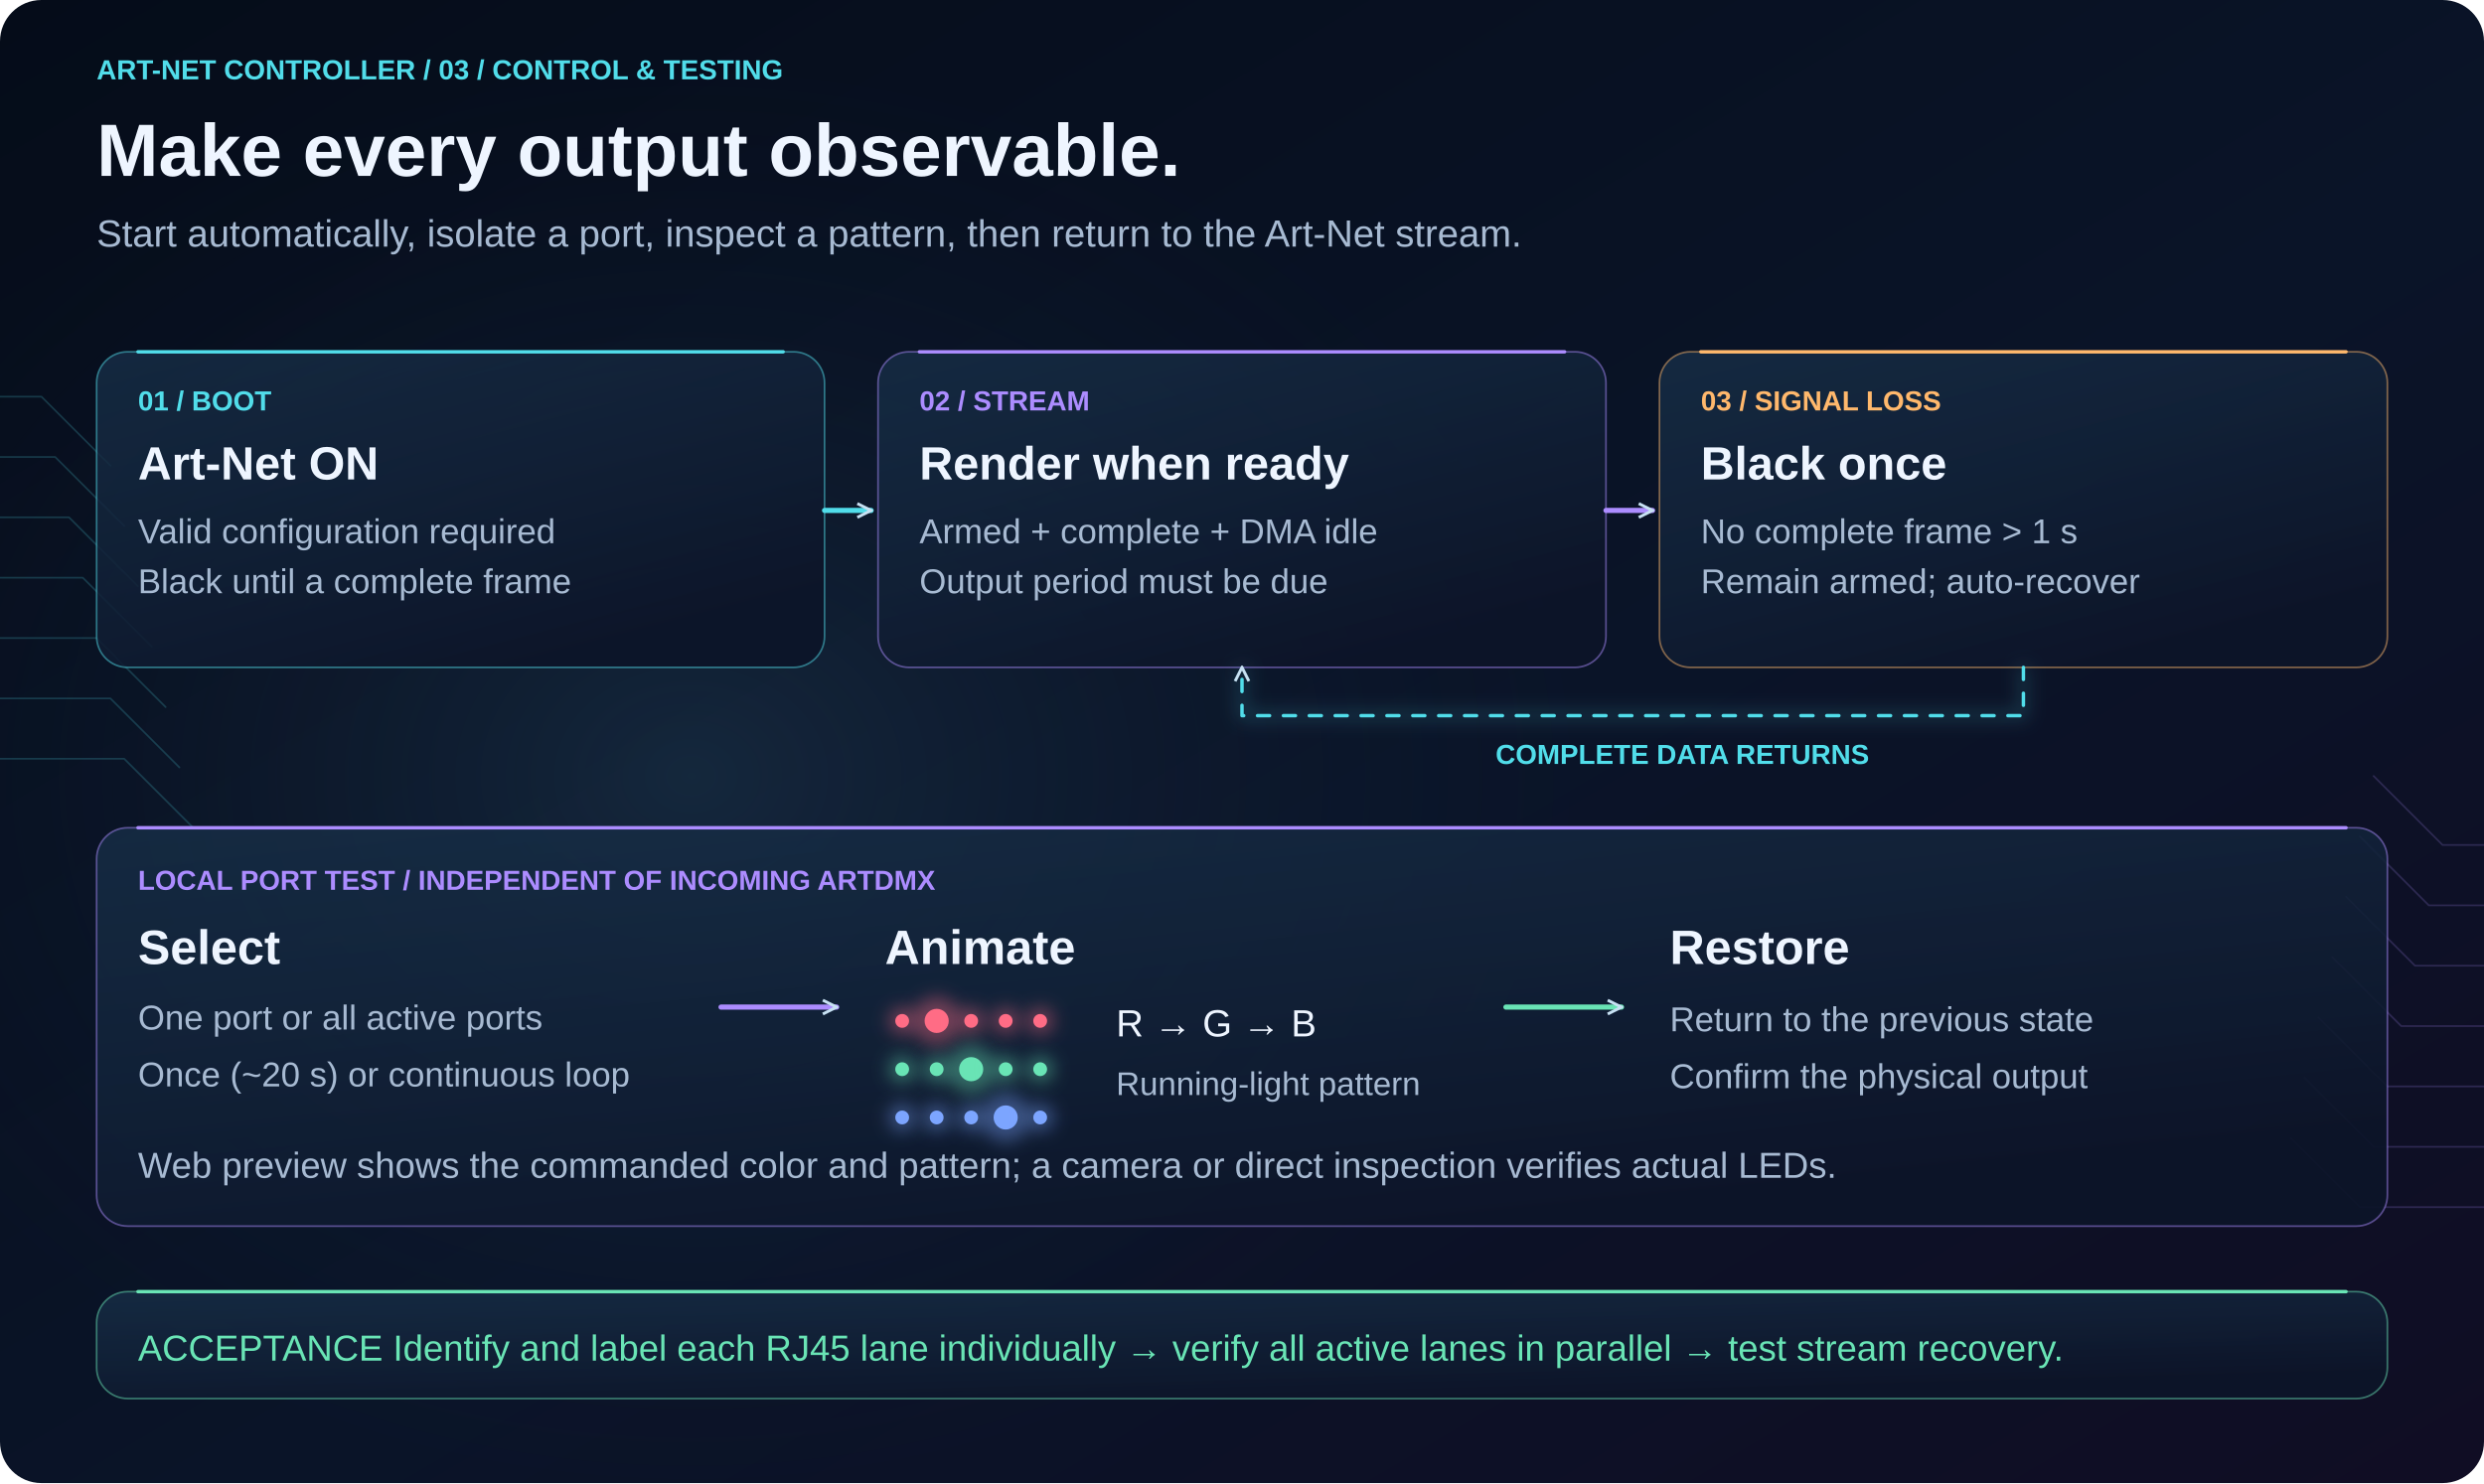
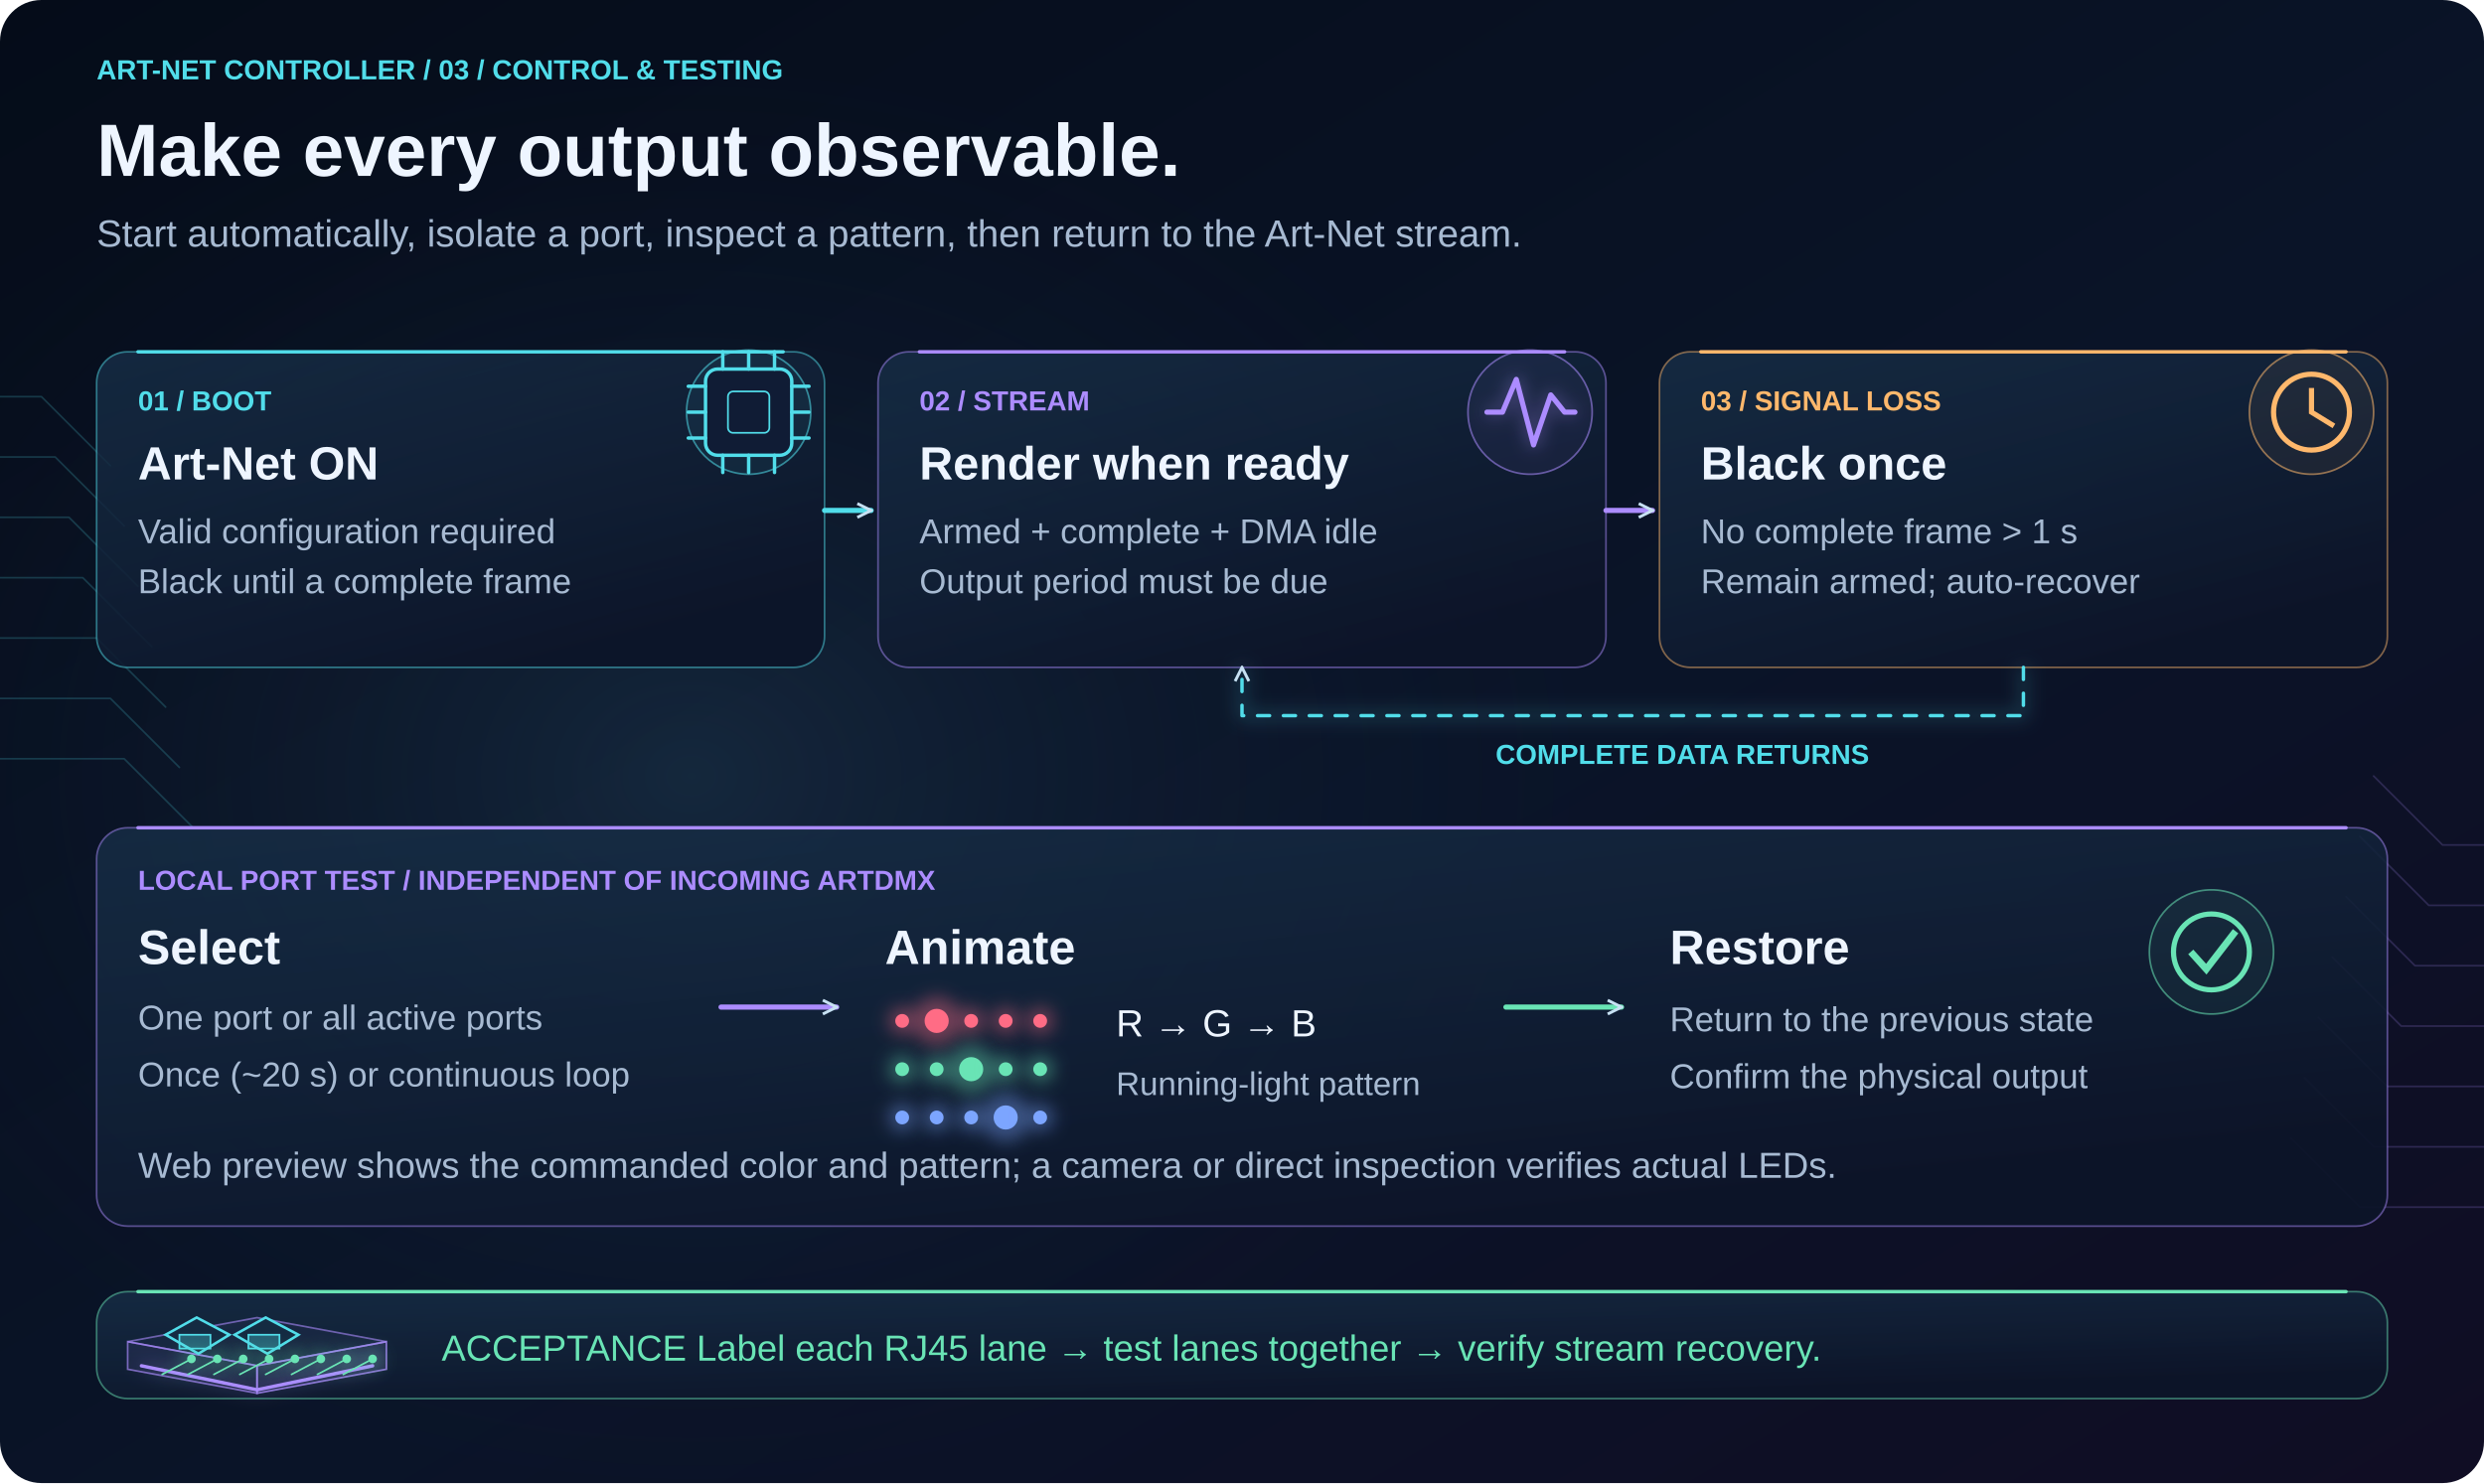
<svg xmlns="http://www.w3.org/2000/svg" width="1440" height="860" viewBox="0 0 1440 860" role="img" aria-labelledby="title desc">
  <defs>
    <linearGradient id="bg" x2="1" y2="1">
      <stop stop-color="#050c19" />
      <stop offset=".55" stop-color="#0a1428" />
      <stop offset="1" stop-color="#100d24" />
    </linearGradient>
    <linearGradient id="glass" x2=".6" y2="1">
      <stop stop-color="#172f48" stop-opacity=".78" />
      <stop offset="1" stop-color="#0c1428" stop-opacity=".94" />
    </linearGradient>
    <radialGradient id="halo">
      <stop stop-color="#305975" stop-opacity=".3" />
      <stop offset="1" stop-color="#132139" stop-opacity="0" />
    </radialGradient>
    <filter id="glow" x="-100%" y="-100%" width="300%" height="300%">
      <feGaussianBlur stdDeviation="5" />
    </filter>
    <marker id="arrow" markerWidth="10" markerHeight="10" refX="9" refY="5" orient="auto" markerUnits="userSpaceOnUse">
      <path d="M1 1 L9 5 L1 9" fill="none" stroke="#c7e1f3" stroke-width="1.7" />
    </marker>
  </defs>
  <rect width="1440" height="860" rx="24" fill="url(#bg)" />
  <ellipse cx="400" cy="450" rx="530" ry="420" fill="url(#halo)" />
  <g opacity=".2">
    <path d="M0 230 H24 L64 270" fill="none" stroke="#51ddea" stroke-width="1" stroke-linecap="round" stroke-linejoin="round" />
    <path d="M1440 490 H1416 L1376 450" fill="none" stroke="#ac8cff" stroke-width="1" stroke-linecap="round" stroke-linejoin="round" />
    <path d="M0 265 H32 L72 305" fill="none" stroke="#51ddea" stroke-width="1" stroke-linecap="round" stroke-linejoin="round" />
    <path d="M1440 525 H1408 L1368 485" fill="none" stroke="#ac8cff" stroke-width="1" stroke-linecap="round" stroke-linejoin="round" />
    <path d="M0 300 H40 L80 340" fill="none" stroke="#51ddea" stroke-width="1" stroke-linecap="round" stroke-linejoin="round" />
    <path d="M1440 560 H1400 L1360 520" fill="none" stroke="#ac8cff" stroke-width="1" stroke-linecap="round" stroke-linejoin="round" />
    <path d="M0 335 H48 L88 375" fill="none" stroke="#51ddea" stroke-width="1" stroke-linecap="round" stroke-linejoin="round" />
    <path d="M1440 595 H1392 L1352 555" fill="none" stroke="#ac8cff" stroke-width="1" stroke-linecap="round" stroke-linejoin="round" />
    <path d="M0 370 H56 L96 410" fill="none" stroke="#51ddea" stroke-width="1" stroke-linecap="round" stroke-linejoin="round" />
    <path d="M1440 630 H1384 L1344 590" fill="none" stroke="#ac8cff" stroke-width="1" stroke-linecap="round" stroke-linejoin="round" />
    <path d="M0 405 H64 L104 445" fill="none" stroke="#51ddea" stroke-width="1" stroke-linecap="round" stroke-linejoin="round" />
    <path d="M1440 665 H1376 L1336 625" fill="none" stroke="#ac8cff" stroke-width="1" stroke-linecap="round" stroke-linejoin="round" />
    <path d="M0 440 H72 L112 480" fill="none" stroke="#51ddea" stroke-width="1" stroke-linecap="round" stroke-linejoin="round" />
    <path d="M1440 700 H1368 L1328 660" fill="none" stroke="#ac8cff" stroke-width="1" stroke-linecap="round" stroke-linejoin="round" />
  </g>
  <g font-family="Segoe UI,Arial,sans-serif">
    <text x="56" y="46" font-size="16" fill="#51ddea" font-weight="650" text-anchor="start">ART-NET CONTROLLER   /   03 / CONTROL &amp; TESTING</text>
    <text x="56" y="102" font-size="43" fill="#eef5ff" font-weight="650" text-anchor="start">Make every output observable.</text>
    <text x="56" y="143" font-size="22" fill="#a7bad2" font-weight="400" text-anchor="start">Start automatically, isolate a port, inspect a pattern, then return to the Art-Net stream.</text>
    <rect x="56" y="204" width="422" height="183" rx="18" fill="url(#glass)" stroke="#51ddea" stroke-opacity=".48" />
    <path d="M80 204 H454" fill="none" stroke="#51ddea" stroke-width="2" stroke-linecap="round" stroke-linejoin="round" opacity=".5" filter="url(#glow)" />
    <path d="M80 204 H454" fill="none" stroke="#51ddea" stroke-width="2" stroke-linecap="round" stroke-linejoin="round" />
    <text x="80" y="238" font-size="16" fill="#51ddea" font-weight="650" text-anchor="start">01 / BOOT</text>
    <text x="80" y="278" font-size="27" fill="#eef5ff" font-weight="600" text-anchor="start">Art-Net ON</text>
    <text x="80" y="315" font-size="20" fill="#a7bad2" font-weight="400" text-anchor="start">Valid configuration required</text>
    <text x="80" y="344" font-size="20" fill="#a7bad2" font-weight="400" text-anchor="start">Black until a complete frame</text>
+     <circle cx="434" cy="239" r="36" fill="#51ddea" fill-opacity=".06" stroke="#51ddea" stroke-opacity=".55" />
+     <rect x="409" y="214" width="50" height="50" rx="7" fill="#101c35" stroke="#51ddea" stroke-width="2" />
+     <path d="M419 204 v10 M419 264 v10 M399 224 h10 M459 224 h10" fill="none" stroke="#51ddea" stroke-width="2" stroke-linecap="round" stroke-linejoin="round" />
+     <path d="M434 204 v10 M434 264 v10 M399 239 h10 M459 239 h10" fill="none" stroke="#51ddea" stroke-width="2" stroke-linecap="round" stroke-linejoin="round" />
+     <path d="M449 204 v10 M449 264 v10 M399 254 h10 M459 254 h10" fill="none" stroke="#51ddea" stroke-width="2" stroke-linecap="round" stroke-linejoin="round" />
+     <rect x="422" y="227" width="24" height="24" rx="3" fill="none" stroke="#51ddea" />
    <path d="M478 296 H505" fill="none" stroke="#51ddea" stroke-width="3" stroke-linecap="round" stroke-linejoin="round" opacity=".5" filter="url(#glow)" />
    <path d="M478 296 H505" fill="none" stroke="#51ddea" stroke-width="3" stroke-linecap="round" stroke-linejoin="round" marker-end="url(#arrow)" />
    <rect x="509" y="204" width="422" height="183" rx="18" fill="url(#glass)" stroke="#ac8cff" stroke-opacity=".48" />
    <path d="M533 204 H907" fill="none" stroke="#ac8cff" stroke-width="2" stroke-linecap="round" stroke-linejoin="round" opacity=".5" filter="url(#glow)" />
    <path d="M533 204 H907" fill="none" stroke="#ac8cff" stroke-width="2" stroke-linecap="round" stroke-linejoin="round" />
    <text x="533" y="238" font-size="16" fill="#ac8cff" font-weight="650" text-anchor="start">02 / STREAM</text>
    <text x="533" y="278" font-size="27" fill="#eef5ff" font-weight="600" text-anchor="start">Render when ready</text>
    <text x="533" y="315" font-size="20" fill="#a7bad2" font-weight="400" text-anchor="start">Armed + complete + DMA idle</text>
    <text x="533" y="344" font-size="20" fill="#a7bad2" font-weight="400" text-anchor="start">Output period must be due</text>
+     <circle cx="887" cy="239" r="36" fill="#ac8cff" fill-opacity=".06" stroke="#ac8cff" stroke-opacity=".55" />
+     <path d="M862 239 H871 L879 220 L889 258 L899 229 L907 239 H913" fill="none" stroke="#ac8cff" stroke-width="3" stroke-linecap="round" stroke-linejoin="round" opacity=".5" filter="url(#glow)" />
+     <path d="M862 239 H871 L879 220 L889 258 L899 229 L907 239 H913" fill="none" stroke="#ac8cff" stroke-width="3" stroke-linecap="round" stroke-linejoin="round" />
    <path d="M931 296 H958" fill="none" stroke="#ac8cff" stroke-width="3" stroke-linecap="round" stroke-linejoin="round" opacity=".5" filter="url(#glow)" />
    <path d="M931 296 H958" fill="none" stroke="#ac8cff" stroke-width="3" stroke-linecap="round" stroke-linejoin="round" marker-end="url(#arrow)" />
    <rect x="962" y="204" width="422" height="183" rx="18" fill="url(#glass)" stroke="#ffb86c" stroke-opacity=".48" />
    <path d="M986 204 H1360" fill="none" stroke="#ffb86c" stroke-width="2" stroke-linecap="round" stroke-linejoin="round" opacity=".5" filter="url(#glow)" />
    <path d="M986 204 H1360" fill="none" stroke="#ffb86c" stroke-width="2" stroke-linecap="round" stroke-linejoin="round" />
    <text x="986" y="238" font-size="16" fill="#ffb86c" font-weight="650" text-anchor="start">03 / SIGNAL LOSS</text>
    <text x="986" y="278" font-size="27" fill="#eef5ff" font-weight="600" text-anchor="start">Black once</text>
    <text x="986" y="315" font-size="20" fill="#a7bad2" font-weight="400" text-anchor="start">No complete frame &gt; 1 s</text>
    <text x="986" y="344" font-size="20" fill="#a7bad2" font-weight="400" text-anchor="start">Remain armed; auto-recover</text>
+     <circle cx="1340" cy="239" r="36" fill="#ffb86c" fill-opacity=".06" stroke="#ffb86c" stroke-opacity=".55" />
+     <circle cx="1340" cy="239" r="22" fill="none" stroke="#ffb86c" stroke-width="3" />
+     <path d="M1340 225 V239 L1353 247" fill="none" stroke="#ffb86c" stroke-width="3" />
    <path d="M1173 387 V415 H720 V387" fill="none" stroke="#51ddea" stroke-width="2" stroke-linecap="round" stroke-linejoin="round" opacity=".5" filter="url(#glow)" />
    <path d="M1173 387 V415 H720 V387" fill="none" stroke="#51ddea" stroke-width="2" stroke-linecap="round" stroke-linejoin="round" stroke-dasharray="7 8" marker-end="url(#arrow)" />
    <text x="867" y="443" font-size="16" fill="#51ddea" font-weight="650" text-anchor="start">COMPLETE DATA RETURNS</text>
    <rect x="56" y="480" width="1328" height="231" rx="18" fill="url(#glass)" stroke="#ac8cff" stroke-opacity=".48" />
    <path d="M80 480 H1360" fill="none" stroke="#ac8cff" stroke-width="2" stroke-linecap="round" stroke-linejoin="round" opacity=".5" filter="url(#glow)" />
    <path d="M80 480 H1360" fill="none" stroke="#ac8cff" stroke-width="2" stroke-linecap="round" stroke-linejoin="round" />
    <text x="80" y="516" font-size="16" fill="#ac8cff" font-weight="650" text-anchor="start">LOCAL PORT TEST / INDEPENDENT OF INCOMING ARTDMX</text>
    <text x="80" y="559" font-size="28" fill="#eef5ff" font-weight="600" text-anchor="start">Select</text>
    <text x="80" y="597" font-size="20" fill="#a7bad2" font-weight="400" text-anchor="start">One port or all active ports</text>
    <text x="80" y="630" font-size="20" fill="#a7bad2" font-weight="400" text-anchor="start">Once (~20 s) or continuous loop</text>
    <path d="M418 584 H485" fill="none" stroke="#ac8cff" stroke-width="3" stroke-linecap="round" stroke-linejoin="round" opacity=".5" filter="url(#glow)" />
    <path d="M418 584 H485" fill="none" stroke="#ac8cff" stroke-width="3" stroke-linecap="round" stroke-linejoin="round" marker-end="url(#arrow)" />
    <text x="513" y="559" font-size="28" fill="#eef5ff" font-weight="600" text-anchor="start">Animate</text>
    <circle cx="523" cy="592" r="8" fill="#ff6c85" opacity=".4" filter="url(#glow)" />
    <circle cx="523" cy="592" r="4" fill="#ff6c85" />
    <circle cx="543" cy="592" r="14" fill="#ff6c85" opacity=".4" filter="url(#glow)" />
    <circle cx="543" cy="592" r="7" fill="#ff6c85" />
    <circle cx="563" cy="592" r="8" fill="#ff6c85" opacity=".4" filter="url(#glow)" />
    <circle cx="563" cy="592" r="4" fill="#ff6c85" />
    <circle cx="583" cy="592" r="8" fill="#ff6c85" opacity=".4" filter="url(#glow)" />
    <circle cx="583" cy="592" r="4" fill="#ff6c85" />
    <circle cx="603" cy="592" r="8" fill="#ff6c85" opacity=".4" filter="url(#glow)" />
    <circle cx="603" cy="592" r="4" fill="#ff6c85" />
    <circle cx="523" cy="620" r="8" fill="#69e4b5" opacity=".4" filter="url(#glow)" />
    <circle cx="523" cy="620" r="4" fill="#69e4b5" />
    <circle cx="543" cy="620" r="8" fill="#69e4b5" opacity=".4" filter="url(#glow)" />
    <circle cx="543" cy="620" r="4" fill="#69e4b5" />
    <circle cx="563" cy="620" r="14" fill="#69e4b5" opacity=".4" filter="url(#glow)" />
    <circle cx="563" cy="620" r="7" fill="#69e4b5" />
    <circle cx="583" cy="620" r="8" fill="#69e4b5" opacity=".4" filter="url(#glow)" />
    <circle cx="583" cy="620" r="4" fill="#69e4b5" />
    <circle cx="603" cy="620" r="8" fill="#69e4b5" opacity=".4" filter="url(#glow)" />
    <circle cx="603" cy="620" r="4" fill="#69e4b5" />
    <circle cx="523" cy="648" r="8" fill="#7ca5ff" opacity=".4" filter="url(#glow)" />
    <circle cx="523" cy="648" r="4" fill="#7ca5ff" />
    <circle cx="543" cy="648" r="8" fill="#7ca5ff" opacity=".4" filter="url(#glow)" />
    <circle cx="543" cy="648" r="4" fill="#7ca5ff" />
    <circle cx="563" cy="648" r="8" fill="#7ca5ff" opacity=".4" filter="url(#glow)" />
    <circle cx="563" cy="648" r="4" fill="#7ca5ff" />
    <circle cx="583" cy="648" r="14" fill="#7ca5ff" opacity=".4" filter="url(#glow)" />
    <circle cx="583" cy="648" r="7" fill="#7ca5ff" />
    <circle cx="603" cy="648" r="8" fill="#7ca5ff" opacity=".4" filter="url(#glow)" />
    <circle cx="603" cy="648" r="4" fill="#7ca5ff" />
    <text x="647" y="601" font-size="22" fill="#eef5ff" font-weight="400" text-anchor="start">R → G → B</text>
    <text x="647" y="635" font-size="19" fill="#a7bad2" font-weight="400" text-anchor="start">Running-light pattern</text>
    <path d="M873 584 H940" fill="none" stroke="#69e4b5" stroke-width="3" stroke-linecap="round" stroke-linejoin="round" opacity=".5" filter="url(#glow)" />
    <path d="M873 584 H940" fill="none" stroke="#69e4b5" stroke-width="3" stroke-linecap="round" stroke-linejoin="round" marker-end="url(#arrow)" />
    <text x="968" y="559" font-size="28" fill="#eef5ff" font-weight="600" text-anchor="start">Restore</text>
    <text x="968" y="598" font-size="20" fill="#a7bad2" font-weight="400" text-anchor="start">Return to the previous state</text>
    <text x="968" y="631" font-size="20" fill="#a7bad2" font-weight="400" text-anchor="start">Confirm the physical output</text>
+     <circle cx="1282" cy="552" r="36" fill="#69e4b5" fill-opacity=".06" stroke="#69e4b5" stroke-opacity=".55" />
+     <circle cx="1282" cy="552" r="22" fill="none" stroke="#69e4b5" stroke-width="3" />
+     <path d="M1270 552 l9 10 17 -22" fill="none" stroke="#69e4b5" stroke-width="4" />
    <text x="80" y="683" font-size="21" fill="#a7bad2" font-weight="400" text-anchor="start">Web preview shows the commanded color and pattern; a camera or direct inspection verifies actual LEDs.</text>
    <rect x="56" y="749" width="1328" height="62" rx="18" fill="url(#glass)" stroke="#69e4b5" stroke-opacity=".48" />
    <path d="M80 749 H1360" fill="none" stroke="#69e4b5" stroke-width="2" stroke-linecap="round" stroke-linejoin="round" opacity=".5" filter="url(#glow)" />
    <path d="M80 749 H1360" fill="none" stroke="#69e4b5" stroke-width="2" stroke-linecap="round" stroke-linejoin="round" />
-     <text x="80" y="789" font-size="21" fill="#69e4b5" font-weight="400" text-anchor="start">ACCEPTANCE   Identify and label each RJ45 lane individually → verify all active lanes in parallel → test stream recovery.</text>
+     <polygon points="74,778 149.0,764.08 224,778 149.0,791.92" fill="#ac8cff" fill-opacity=".045" stroke="#ac8cff" stroke-opacity=".58" />
+     <polygon points="74,778 149.0,791.92 149.0,807.92 74,794" fill="#ac8cff" fill-opacity=".08" stroke="#ac8cff" stroke-opacity=".65" />
+     <polygon points="149.0,791.92 224,778 224,794 149.0,807.92" fill="#ac8cff" fill-opacity=".13" stroke="#ac8cff" stroke-opacity=".75" />
+     <path d="M82 792 L149.0 805.92 L216 792" fill="none" stroke="#ac8cff" stroke-width="2" stroke-linecap="round" stroke-linejoin="round" opacity=".5" filter="url(#glow)" />
+     <path d="M82 792 L149.0 805.92 L216 792" fill="none" stroke="#ac8cff" stroke-width="2" stroke-linecap="round" stroke-linejoin="round" />
+     <polygon points="96,774 114,764 133,774 115,785" fill="#142b42" stroke="#51ddea" stroke-width="1.5" />
+     <path d="M104 774 h18 v8 h-18z" fill="#51ddea" fill-opacity=".3" stroke="#51ddea" />
+     <polygon points="136,774 154,764 173,774 155,785" fill="#142b42" stroke="#51ddea" stroke-width="1.5" />
+     <path d="M144 774 h18 v8 h-18z" fill="#51ddea" fill-opacity=".3" stroke="#51ddea" />
+     <path d="M94 797 l17 -9" fill="none" stroke="#69e4b5" stroke-width="1" stroke-linecap="round" stroke-linejoin="round" opacity=".5" filter="url(#glow)" />
+     <path d="M94 797 l17 -9" fill="none" stroke="#69e4b5" stroke-width="1" stroke-linecap="round" stroke-linejoin="round" />
+     <circle cx="111" cy="788" r="5.0" fill="#69e4b5" opacity=".4" filter="url(#glow)" />
+     <circle cx="111" cy="788" r="2.5" fill="#69e4b5" />
+     <path d="M109 797 l17 -9" fill="none" stroke="#69e4b5" stroke-width="1" stroke-linecap="round" stroke-linejoin="round" opacity=".5" filter="url(#glow)" />
+     <path d="M109 797 l17 -9" fill="none" stroke="#69e4b5" stroke-width="1" stroke-linecap="round" stroke-linejoin="round" />
+     <circle cx="126" cy="788" r="5.0" fill="#69e4b5" opacity=".4" filter="url(#glow)" />
+     <circle cx="126" cy="788" r="2.5" fill="#69e4b5" />
+     <path d="M124 797 l17 -9" fill="none" stroke="#69e4b5" stroke-width="1" stroke-linecap="round" stroke-linejoin="round" opacity=".5" filter="url(#glow)" />
+     <path d="M124 797 l17 -9" fill="none" stroke="#69e4b5" stroke-width="1" stroke-linecap="round" stroke-linejoin="round" />
+     <circle cx="141" cy="788" r="5.0" fill="#69e4b5" opacity=".4" filter="url(#glow)" />
+     <circle cx="141" cy="788" r="2.5" fill="#69e4b5" />
+     <path d="M139 797 l17 -9" fill="none" stroke="#69e4b5" stroke-width="1" stroke-linecap="round" stroke-linejoin="round" opacity=".5" filter="url(#glow)" />
+     <path d="M139 797 l17 -9" fill="none" stroke="#69e4b5" stroke-width="1" stroke-linecap="round" stroke-linejoin="round" />
+     <circle cx="156" cy="788" r="5.0" fill="#69e4b5" opacity=".4" filter="url(#glow)" />
+     <circle cx="156" cy="788" r="2.5" fill="#69e4b5" />
+     <path d="M154 797 l17 -9" fill="none" stroke="#69e4b5" stroke-width="1" stroke-linecap="round" stroke-linejoin="round" opacity=".5" filter="url(#glow)" />
+     <path d="M154 797 l17 -9" fill="none" stroke="#69e4b5" stroke-width="1" stroke-linecap="round" stroke-linejoin="round" />
+     <circle cx="171" cy="788" r="5.0" fill="#69e4b5" opacity=".4" filter="url(#glow)" />
+     <circle cx="171" cy="788" r="2.5" fill="#69e4b5" />
+     <path d="M169 797 l17 -9" fill="none" stroke="#69e4b5" stroke-width="1" stroke-linecap="round" stroke-linejoin="round" opacity=".5" filter="url(#glow)" />
+     <path d="M169 797 l17 -9" fill="none" stroke="#69e4b5" stroke-width="1" stroke-linecap="round" stroke-linejoin="round" />
+     <circle cx="186" cy="788" r="5.0" fill="#69e4b5" opacity=".4" filter="url(#glow)" />
+     <circle cx="186" cy="788" r="2.5" fill="#69e4b5" />
+     <path d="M184 797 l17 -9" fill="none" stroke="#69e4b5" stroke-width="1" stroke-linecap="round" stroke-linejoin="round" opacity=".5" filter="url(#glow)" />
+     <path d="M184 797 l17 -9" fill="none" stroke="#69e4b5" stroke-width="1" stroke-linecap="round" stroke-linejoin="round" />
+     <circle cx="201" cy="788" r="5.0" fill="#69e4b5" opacity=".4" filter="url(#glow)" />
+     <circle cx="201" cy="788" r="2.5" fill="#69e4b5" />
+     <path d="M199 797 l17 -9" fill="none" stroke="#69e4b5" stroke-width="1" stroke-linecap="round" stroke-linejoin="round" opacity=".5" filter="url(#glow)" />
+     <path d="M199 797 l17 -9" fill="none" stroke="#69e4b5" stroke-width="1" stroke-linecap="round" stroke-linejoin="round" />
+     <circle cx="216" cy="788" r="5.0" fill="#69e4b5" opacity=".4" filter="url(#glow)" />
+     <circle cx="216" cy="788" r="2.5" fill="#69e4b5" />
+     <text x="256" y="789" font-size="21" fill="#69e4b5" font-weight="400" text-anchor="start">ACCEPTANCE   Label each RJ45 lane → test lanes together → verify stream recovery.</text>
  </g>
</svg>
